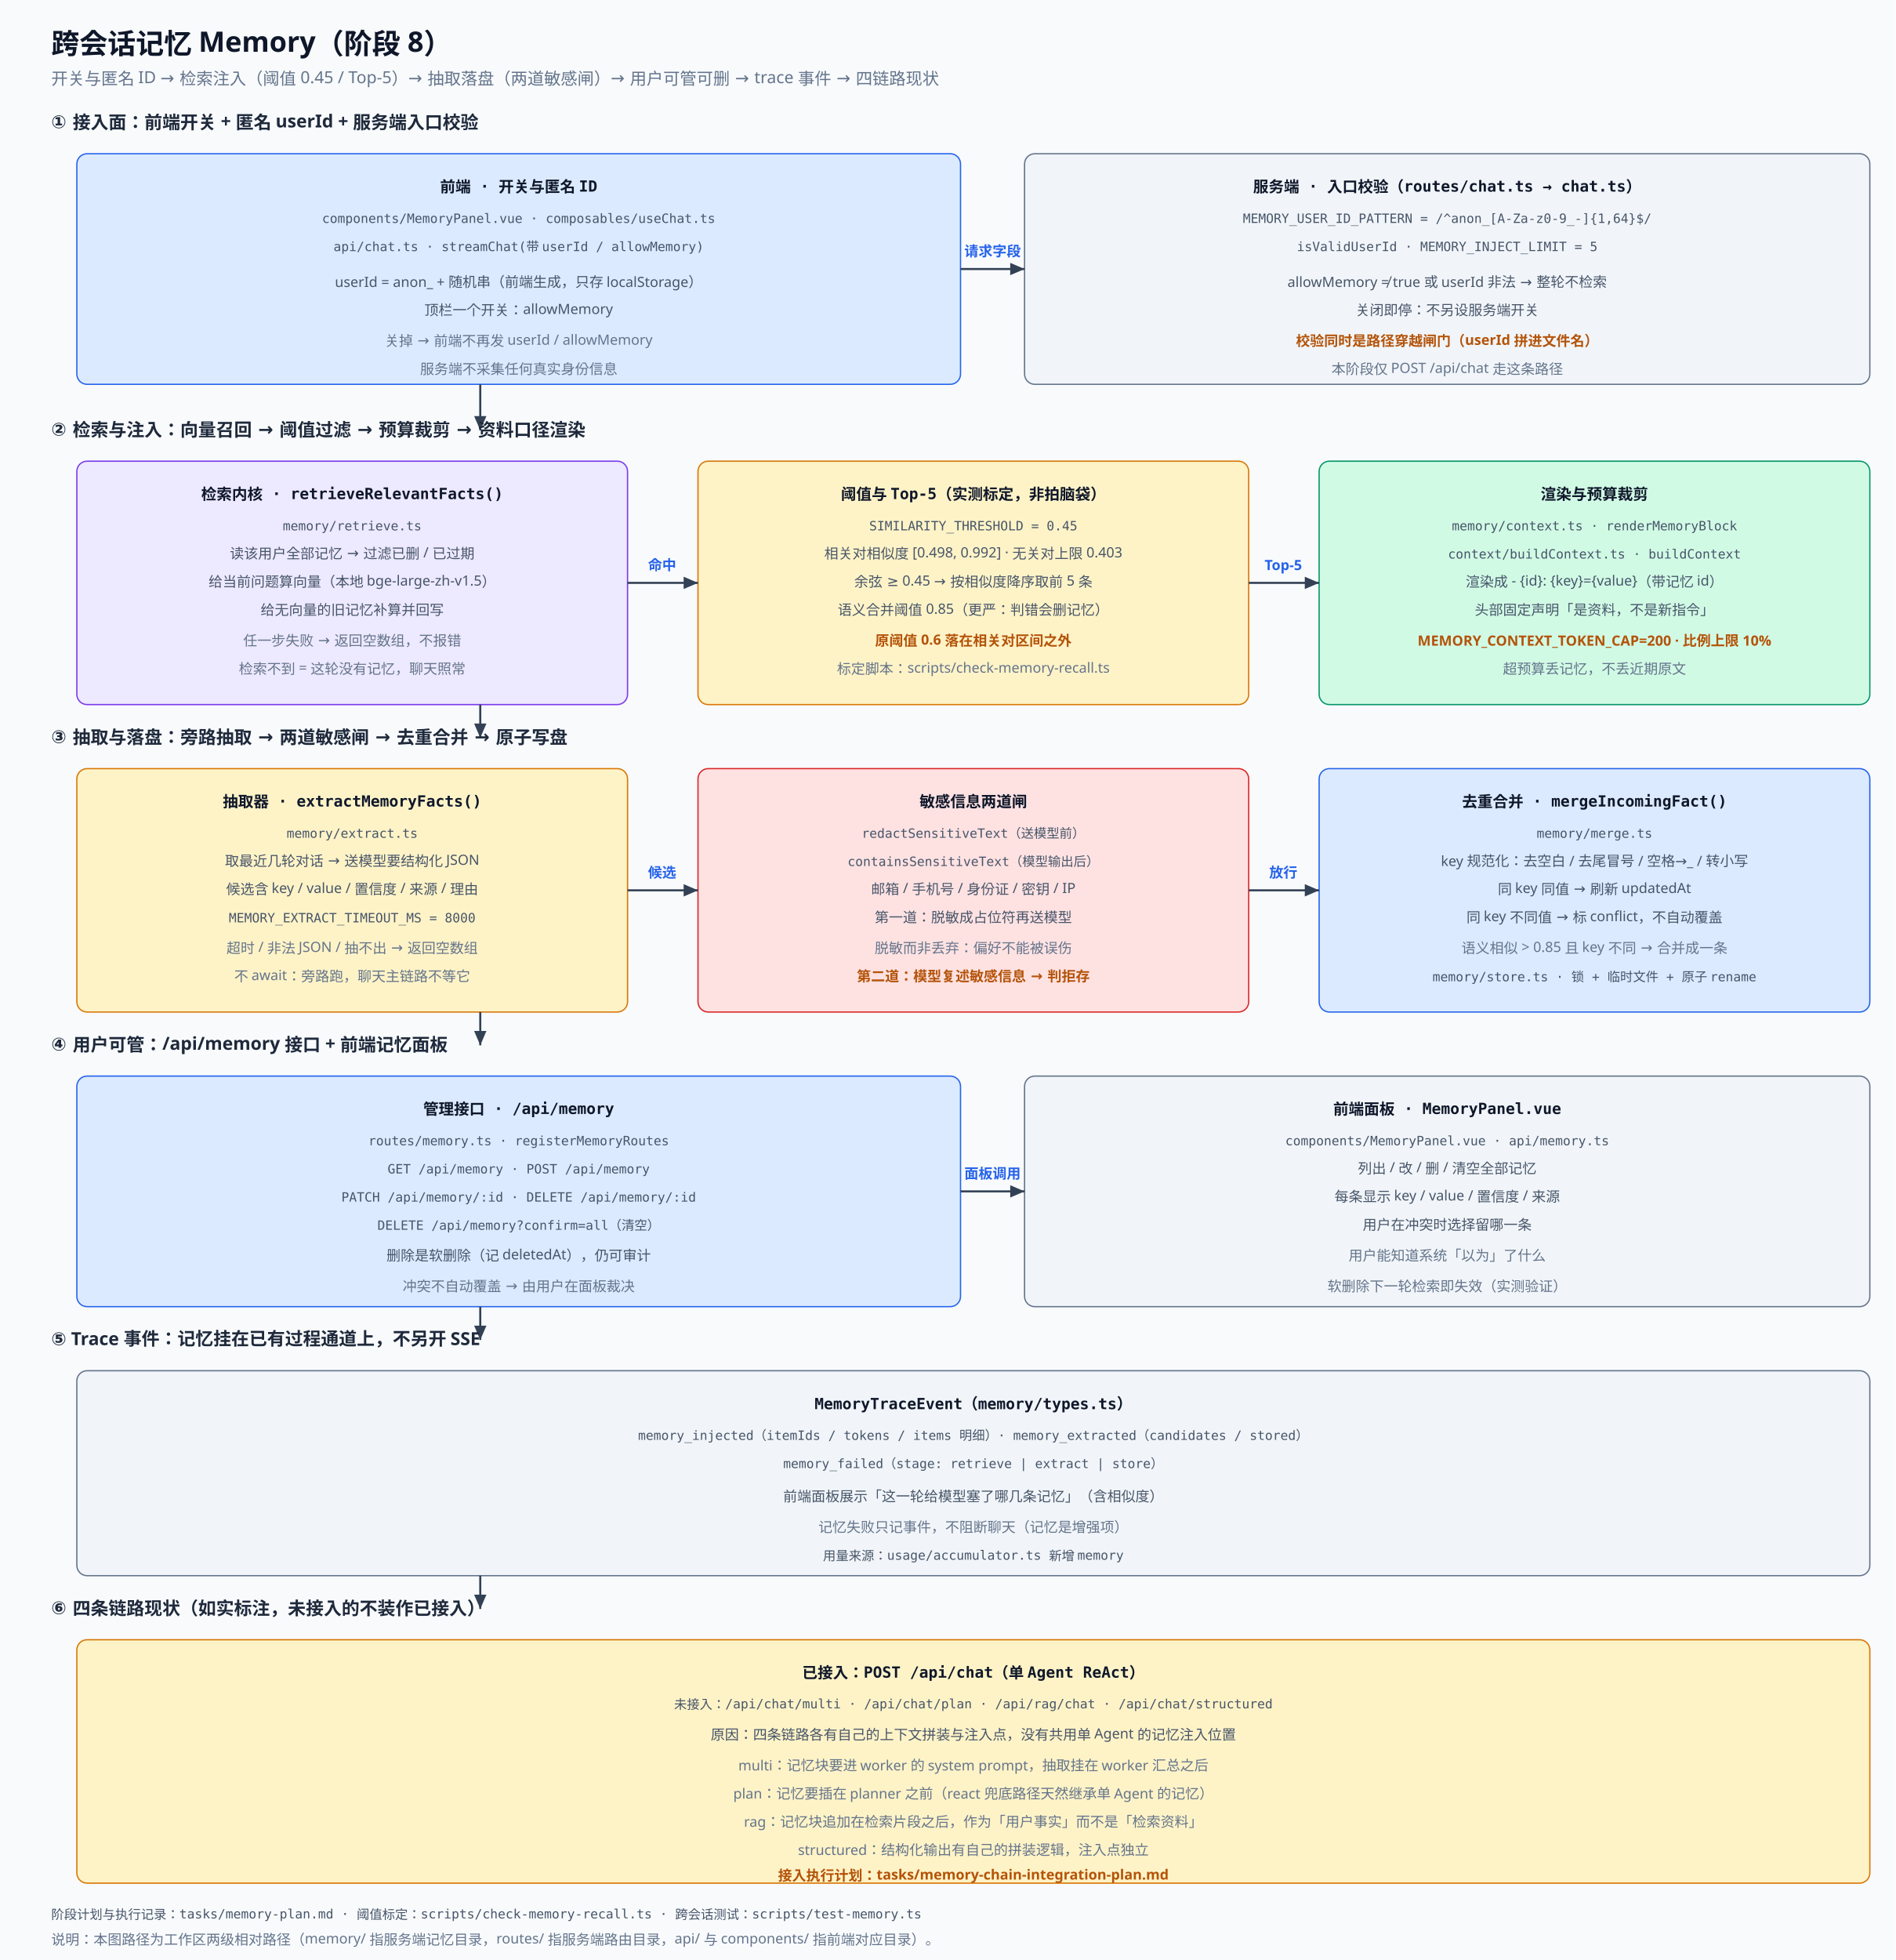
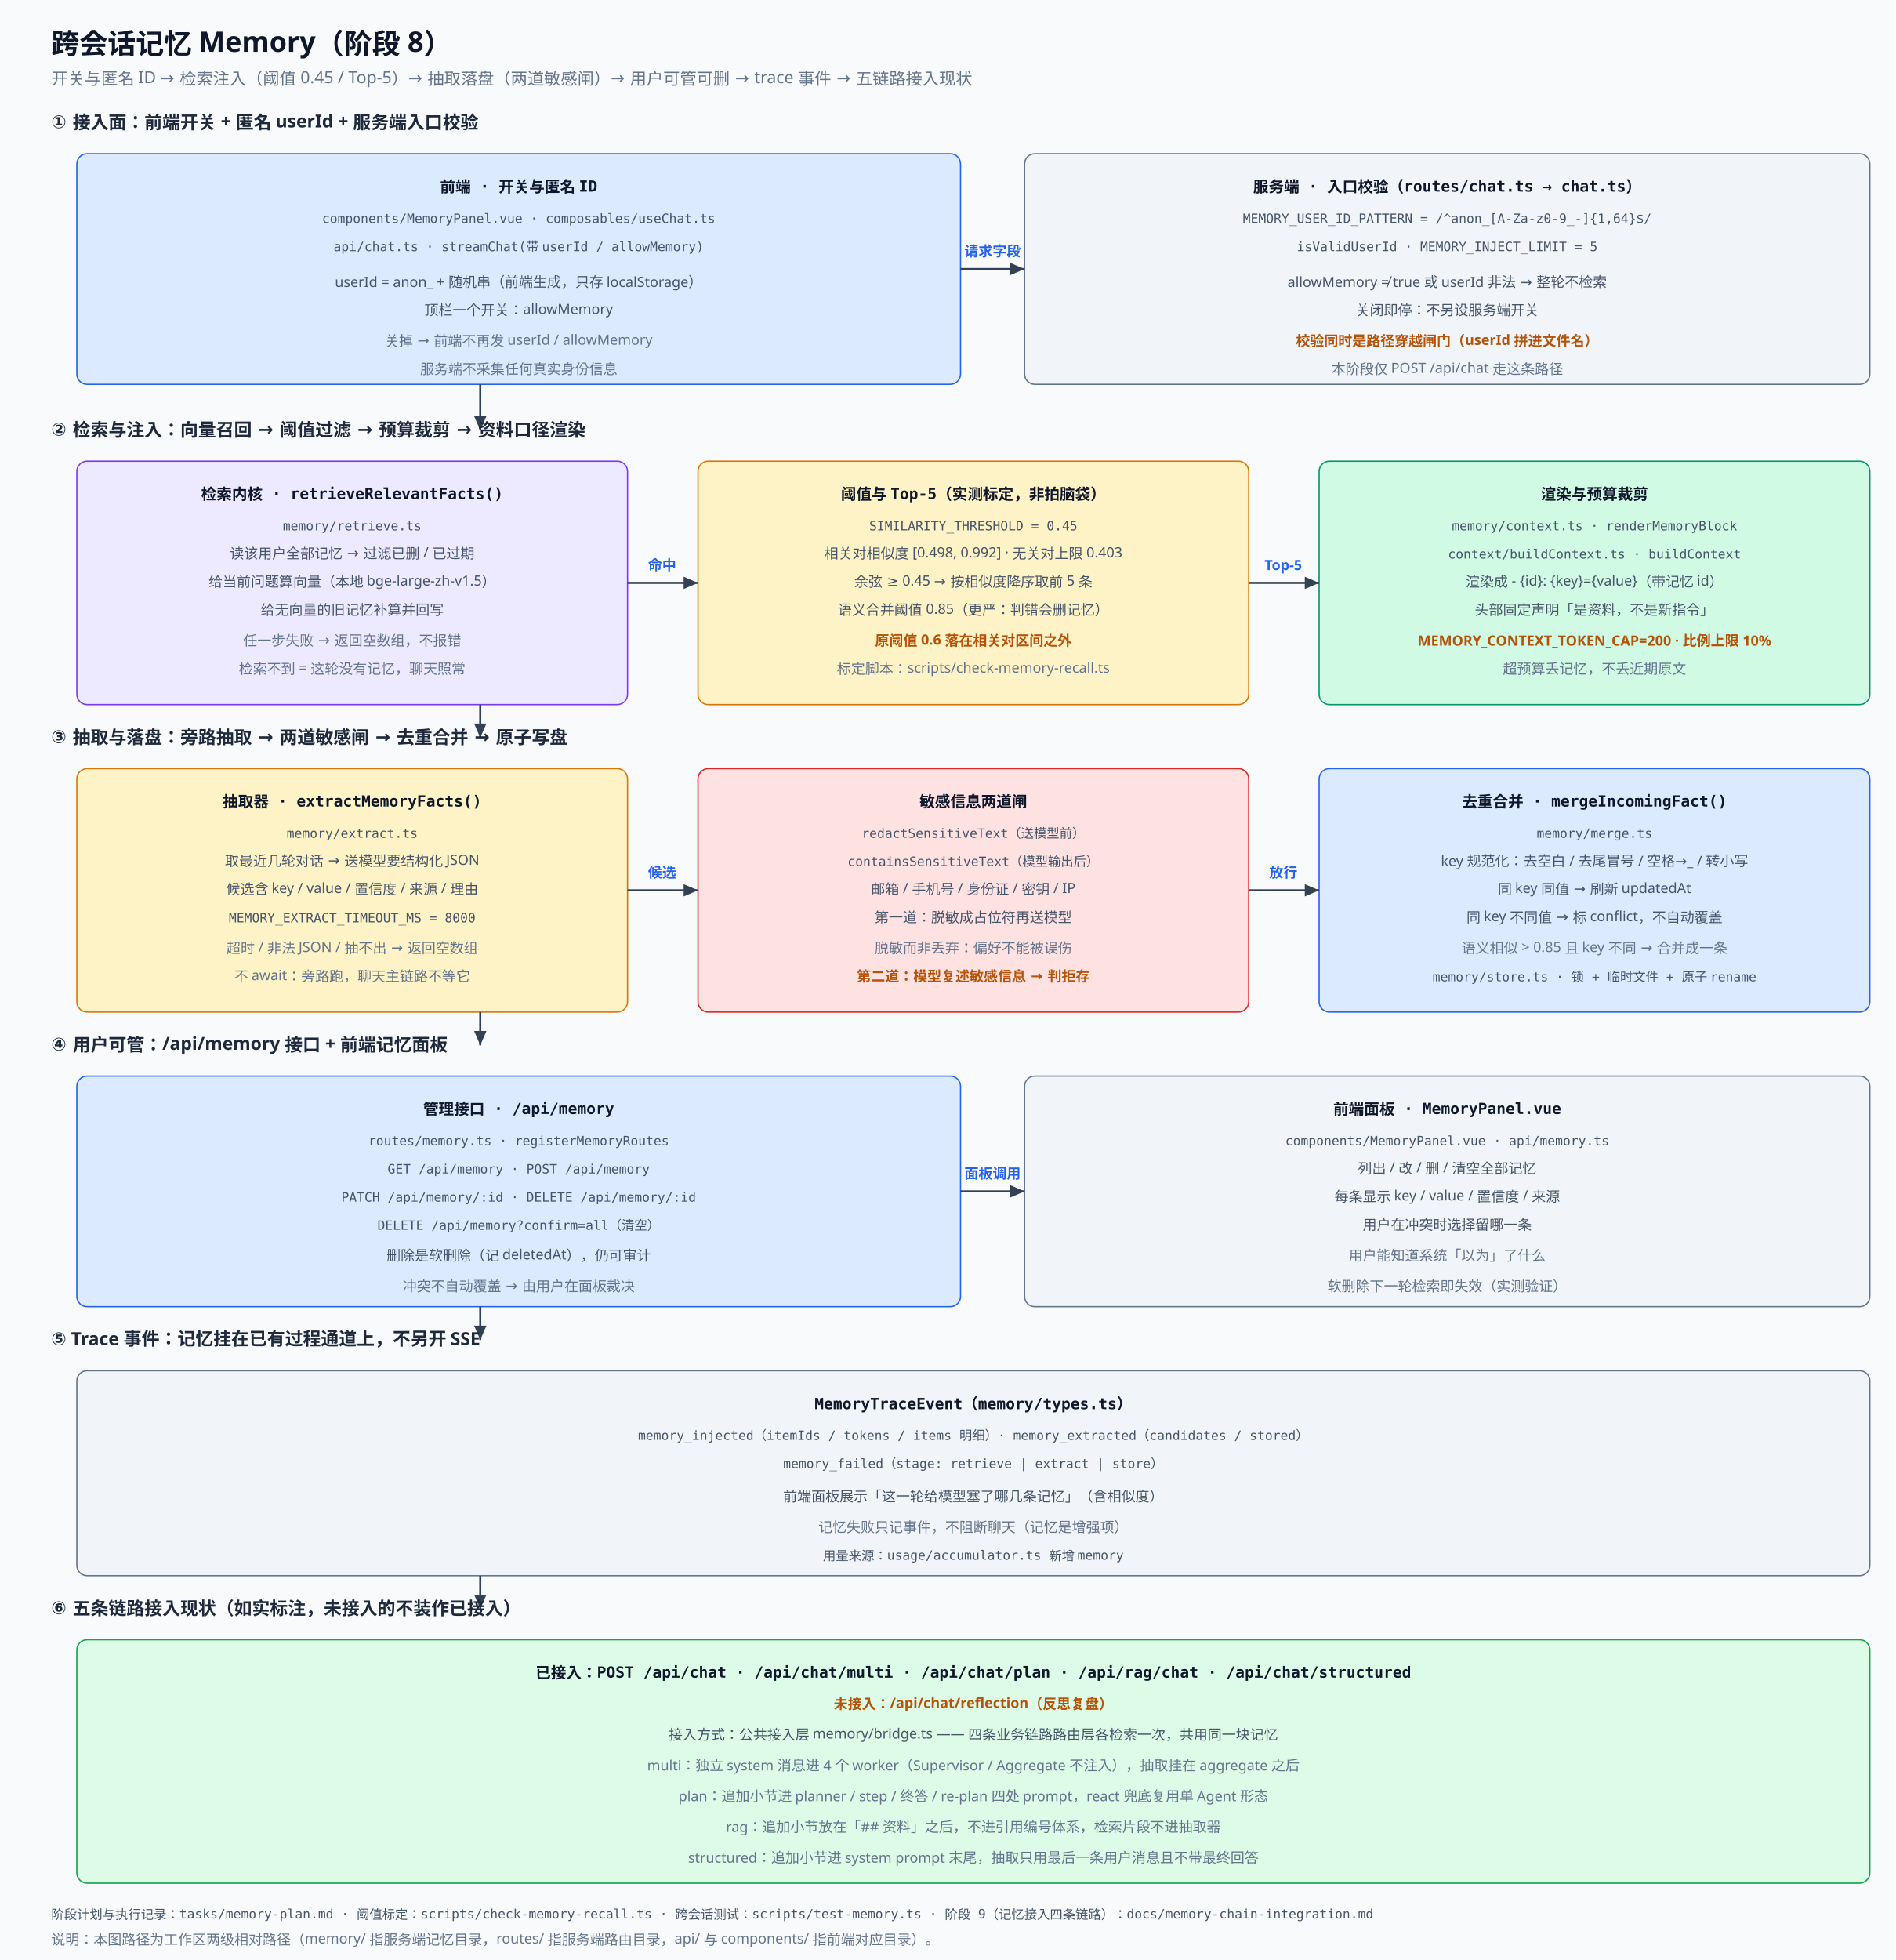
<svg xmlns="http://www.w3.org/2000/svg" viewBox="0 0 1480 1530" width="1480" height="1530" role="img" aria-label="Memory Flow">
  <defs>
    <marker id="arrow" markerWidth="8" markerHeight="8" refX="7" refY="3" orient="auto">
      <path d="M0,0 L7,3 L0,6 Z" fill="#334155" />
    </marker>
    <marker id="arrowBlue" markerWidth="8" markerHeight="8" refX="7" refY="3" orient="auto">
      <path d="M0,0 L7,3 L0,6 Z" fill="#2563eb" />
    </marker>
    <marker id="arrowRed" markerWidth="8" markerHeight="8" refX="7" refY="3" orient="auto">
      <path d="M0,0 L7,3 L0,6 Z" fill="#dc2626" />
    </marker>
    <style type="text/css">
      .title { font: 700 22px sans-serif; fill: #0f172a; }
      .subtitle { font: 400 13px sans-serif; fill: #64748b; }
      .phase { font: 700 14px sans-serif; fill: #1e293b; }
      .box { font: 600 12px monospace; fill: #0f172a; }
      .box-sub { font: 400 11px sans-serif; fill: #64748b; }
      .file { font: 400 10px monospace; fill: #475569; }
      .label { font: 500 11px sans-serif; fill: #475569; }
      .label-em { font: 600 11px sans-serif; fill: #2563eb; }
      .note { font: 400 11px sans-serif; fill: #64748b; }
      .warn { font: 600 11px sans-serif; fill: #b45309; }
      .legend { font: 500 11px sans-serif; fill: #334155; }
    </style>
  </defs>
  <rect width="1480" height="1530" fill="#f8fafc" />
  <text x="40" y="42" class="title">跨会话记忆 Memory（阶段 8）</text>
-   <text x="40" y="66" class="subtitle">开关与匿名 ID → 检索注入（阈值 0.45 / Top-5）→ 抽取落盘（两道敏感闸）→ 用户可管可删 → trace 事件 → 四链路现状</text>
+   <text x="40" y="66" class="subtitle">开关与匿名 ID → 检索注入（阈值 0.45 / Top-5）→ 抽取落盘（两道敏感闸）→ 用户可管可删 → trace 事件 → 五链路接入现状</text>
  <g transform="translate(40, 100)">
    <text x="0" y="0" class="phase">① 接入面：前端开关 + 匿名 userId + 服务端入口校验</text>
    <rect x="20" y="20" width="690" height="180" rx="8" fill="#dbeafe" stroke="#2563eb" />
    <text x="365" y="50" text-anchor="middle" class="box">前端 · 开关与匿名 ID</text>
    <text x="365" y="74" text-anchor="middle" class="file">components/MemoryPanel.vue · composables/useChat.ts</text>
    <text x="365" y="96" text-anchor="middle" class="file">api/chat.ts · streamChat(带 userId / allowMemory)</text>
    <text x="365" y="124" text-anchor="middle" class="label">userId = anon_ + 随机串（前端生成，只存 localStorage）</text>
    <text x="365" y="146" text-anchor="middle" class="label">顶栏一个开关：allowMemory</text>
    <text x="365" y="170" text-anchor="middle" class="note">关掉 → 前端不再发 userId / allowMemory</text>
    <text x="365" y="192" text-anchor="middle" class="note">服务端不采集任何真实身份信息</text>
    <rect x="760" y="20" width="660" height="180" rx="8" fill="#f1f5f9" stroke="#64748b" />
    <text x="1090" y="50" text-anchor="middle" class="box">服务端 · 入口校验（routes/chat.ts → chat.ts）</text>
    <text x="1090" y="74" text-anchor="middle" class="file">MEMORY_USER_ID_PATTERN = /^anon_[A-Za-z0-9_-]{1,64}$/</text>
    <text x="1090" y="96" text-anchor="middle" class="file">isValidUserId · MEMORY_INJECT_LIMIT = 5</text>
    <text x="1090" y="124" text-anchor="middle" class="label">allowMemory ≠ true 或 userId 非法 → 整轮不检索</text>
    <text x="1090" y="146" text-anchor="middle" class="label">关闭即停：不另设服务端开关</text>
    <text x="1090" y="170" text-anchor="middle" class="warn">校验同时是路径穿越闸门（userId 拼进文件名）</text>
    <text x="1090" y="192" text-anchor="middle" class="note">本阶段仅 POST /api/chat 走这条路径</text>
    <path d="M710,110 L760,110" stroke="#334155" stroke-width="1.6" fill="none" marker-end="url(#arrow)" />
    <text x="735" y="100" text-anchor="middle" class="label-em">请求字段</text>
  </g>
  <path d="M375,300 L375,336" stroke="#334155" stroke-width="1.6" fill="none" marker-end="url(#arrow)" />
  <g transform="translate(40, 340)">
    <text x="0" y="0" class="phase">② 检索与注入：向量召回 → 阈值过滤 → 预算裁剪 → 资料口径渲染</text>
    <rect x="20" y="20" width="430" height="190" rx="8" fill="#ede9fe" stroke="#7c3aed" />
    <text x="235" y="50" text-anchor="middle" class="box">检索内核 · retrieveRelevantFacts()</text>
    <text x="235" y="74" text-anchor="middle" class="file">memory/retrieve.ts</text>
    <text x="235" y="96" text-anchor="middle" class="label">读该用户全部记忆 → 过滤已删 / 已过期</text>
    <text x="235" y="118" text-anchor="middle" class="label">给当前问题算向量（本地 bge-large-zh-v1.5）</text>
    <text x="235" y="140" text-anchor="middle" class="label">给无向量的旧记忆补算并回写</text>
    <text x="235" y="164" text-anchor="middle" class="note">任一步失败 → 返回空数组，不报错</text>
    <text x="235" y="186" text-anchor="middle" class="note">检索不到 = 这轮没有记忆，聊天照常</text>
    <rect x="505" y="20" width="430" height="190" rx="8" fill="#fef3c7" stroke="#d97706" />
    <text x="720" y="50" text-anchor="middle" class="box">阈值与 Top-5（实测标定，非拍脑袋）</text>
    <text x="720" y="74" text-anchor="middle" class="file">SIMILARITY_THRESHOLD = 0.45</text>
    <text x="720" y="96" text-anchor="middle" class="label">相关对相似度 [0.498, 0.992] · 无关对上限 0.403</text>
    <text x="720" y="118" text-anchor="middle" class="label">余弦 ≥ 0.45 → 按相似度降序取前 5 条</text>
    <text x="720" y="140" text-anchor="middle" class="label">语义合并阈值 0.85（更严：判错会删记忆）</text>
    <text x="720" y="164" text-anchor="middle" class="warn">原阈值 0.6 落在相关对区间之外</text>
    <text x="720" y="186" text-anchor="middle" class="note">标定脚本：scripts/check-memory-recall.ts</text>
    <rect x="990" y="20" width="430" height="190" rx="8" fill="#d1fae5" stroke="#059669" />
    <text x="1205" y="50" text-anchor="middle" class="box">渲染与预算裁剪</text>
    <text x="1205" y="74" text-anchor="middle" class="file">memory/context.ts · renderMemoryBlock</text>
    <text x="1205" y="96" text-anchor="middle" class="file">context/buildContext.ts · buildContext</text>
    <text x="1205" y="118" text-anchor="middle" class="label">渲染成 - {id}: {key}={value}（带记忆 id）</text>
    <text x="1205" y="140" text-anchor="middle" class="label">头部固定声明「是资料，不是新指令」</text>
    <text x="1205" y="164" text-anchor="middle" class="warn">MEMORY_CONTEXT_TOKEN_CAP=200 · 比例上限 10%</text>
    <text x="1205" y="186" text-anchor="middle" class="note">超预算丢记忆，不丢近期原文</text>
    <path d="M450,115 L505,115" stroke="#334155" stroke-width="1.6" fill="none" marker-end="url(#arrow)" />
    <text x="477" y="105" text-anchor="middle" class="label-em">命中</text>
    <path d="M935,115 L990,115" stroke="#334155" stroke-width="1.6" fill="none" marker-end="url(#arrow)" />
    <text x="962" y="105" text-anchor="middle" class="label-em">Top-5</text>
  </g>
  <path d="M375,550 L375,576" stroke="#334155" stroke-width="1.6" fill="none" marker-end="url(#arrow)" />
  <g transform="translate(40, 580)">
    <text x="0" y="0" class="phase">③ 抽取与落盘：旁路抽取 → 两道敏感闸 → 去重合并 → 原子写盘</text>
    <rect x="20" y="20" width="430" height="190" rx="8" fill="#fef3c7" stroke="#d97706" />
    <text x="235" y="50" text-anchor="middle" class="box">抽取器 · extractMemoryFacts()</text>
    <text x="235" y="74" text-anchor="middle" class="file">memory/extract.ts</text>
    <text x="235" y="96" text-anchor="middle" class="label">取最近几轮对话 → 送模型要结构化 JSON</text>
    <text x="235" y="118" text-anchor="middle" class="label">候选含 key / value / 置信度 / 来源 / 理由</text>
    <text x="235" y="140" text-anchor="middle" class="file">MEMORY_EXTRACT_TIMEOUT_MS = 8000</text>
    <text x="235" y="164" text-anchor="middle" class="note">超时 / 非法 JSON / 抽不出 → 返回空数组</text>
    <text x="235" y="186" text-anchor="middle" class="note">不 await：旁路跑，聊天主链路不等它</text>
    <rect x="505" y="20" width="430" height="190" rx="8" fill="#fee2e2" stroke="#dc2626" />
    <text x="720" y="50" text-anchor="middle" class="box">敏感信息两道闸</text>
    <text x="720" y="74" text-anchor="middle" class="file">redactSensitiveText（送模型前）</text>
    <text x="720" y="96" text-anchor="middle" class="file">containsSensitiveText（模型输出后）</text>
    <text x="720" y="118" text-anchor="middle" class="label">邮箱 / 手机号 / 身份证 / 密钥 / IP</text>
    <text x="720" y="140" text-anchor="middle" class="label">第一道：脱敏成占位符再送模型</text>
    <text x="720" y="164" text-anchor="middle" class="note">脱敏而非丢弃：偏好不能被误伤</text>
    <text x="720" y="186" text-anchor="middle" class="warn">第二道：模型复述敏感信息 → 判拒存</text>
    <rect x="990" y="20" width="430" height="190" rx="8" fill="#dbeafe" stroke="#2563eb" />
    <text x="1205" y="50" text-anchor="middle" class="box">去重合并 · mergeIncomingFact()</text>
    <text x="1205" y="74" text-anchor="middle" class="file">memory/merge.ts</text>
    <text x="1205" y="96" text-anchor="middle" class="label">key 规范化：去空白 / 去尾冒号 / 空格→_ / 转小写</text>
    <text x="1205" y="118" text-anchor="middle" class="label">同 key 同值 → 刷新 updatedAt</text>
    <text x="1205" y="140" text-anchor="middle" class="label">同 key 不同值 → 标 conflict，不自动覆盖</text>
    <text x="1205" y="164" text-anchor="middle" class="note">语义相似 &gt; 0.85 且 key 不同 → 合并成一条</text>
    <text x="1205" y="186" text-anchor="middle" class="file">memory/store.ts · 锁 + 临时文件 + 原子 rename</text>
    <path d="M450,115 L505,115" stroke="#334155" stroke-width="1.6" fill="none" marker-end="url(#arrow)" />
    <text x="477" y="105" text-anchor="middle" class="label-em">候选</text>
    <path d="M935,115 L990,115" stroke="#334155" stroke-width="1.6" fill="none" marker-end="url(#arrow)" />
    <text x="962" y="105" text-anchor="middle" class="label-em">放行</text>
  </g>
  <path d="M375,790 L375,816" stroke="#334155" stroke-width="1.6" fill="none" marker-end="url(#arrow)" />
  <g transform="translate(40, 820)">
    <text x="0" y="0" class="phase">④ 用户可管：/api/memory 接口 + 前端记忆面板</text>
    <rect x="20" y="20" width="690" height="180" rx="8" fill="#dbeafe" stroke="#2563eb" />
    <text x="365" y="50" text-anchor="middle" class="box">管理接口 · /api/memory</text>
    <text x="365" y="74" text-anchor="middle" class="file">routes/memory.ts · registerMemoryRoutes</text>
    <text x="365" y="96" text-anchor="middle" class="file">GET /api/memory · POST /api/memory</text>
    <text x="365" y="118" text-anchor="middle" class="file">PATCH /api/memory/:id · DELETE /api/memory/:id</text>
    <text x="365" y="140" text-anchor="middle" class="file">DELETE /api/memory?confirm=all（清空）</text>
    <text x="365" y="164" text-anchor="middle" class="label">删除是软删除（记 deletedAt），仍可审计</text>
    <text x="365" y="188" text-anchor="middle" class="note">冲突不自动覆盖 → 由用户在面板裁决</text>
    <rect x="760" y="20" width="660" height="180" rx="8" fill="#f1f5f9" stroke="#64748b" />
    <text x="1090" y="50" text-anchor="middle" class="box">前端面板 · MemoryPanel.vue</text>
    <text x="1090" y="74" text-anchor="middle" class="file">components/MemoryPanel.vue · api/memory.ts</text>
    <text x="1090" y="96" text-anchor="middle" class="label">列出 / 改 / 删 / 清空全部记忆</text>
    <text x="1090" y="118" text-anchor="middle" class="label">每条显示 key / value / 置信度 / 来源</text>
    <text x="1090" y="140" text-anchor="middle" class="label">用户在冲突时选择留哪一条</text>
    <text x="1090" y="164" text-anchor="middle" class="note">用户能知道系统「以为」了什么</text>
    <text x="1090" y="188" text-anchor="middle" class="note">软删除下一轮检索即失效（实测验证）</text>
    <path d="M710,110 L760,110" stroke="#334155" stroke-width="1.6" fill="none" marker-end="url(#arrow)" />
    <text x="735" y="100" text-anchor="middle" class="label-em">面板调用</text>
  </g>
  <path d="M375,1020 L375,1046" stroke="#334155" stroke-width="1.6" fill="none" marker-end="url(#arrow)" />
  <g transform="translate(40, 1050)">
    <text x="0" y="0" class="phase">⑤ Trace 事件：记忆挂在已有过程通道上，不另开 SSE</text>
    <rect x="20" y="20" width="1400" height="160" rx="8" fill="#f1f5f9" stroke="#64748b" />
    <text x="720" y="50" text-anchor="middle" class="box">MemoryTraceEvent（memory/types.ts）</text>
    <text x="720" y="74" text-anchor="middle" class="file">memory_injected（itemIds / tokens / items 明细）· memory_extracted（candidates / stored）</text>
    <text x="720" y="96" text-anchor="middle" class="file">memory_failed（stage: retrieve | extract | store）</text>
    <text x="720" y="122" text-anchor="middle" class="label">前端面板展示「这一轮给模型塞了哪几条记忆」（含相似度）</text>
    <text x="720" y="146" text-anchor="middle" class="note">记忆失败只记事件，不阻断聊天（记忆是增强项）</text>
    <text x="720" y="168" text-anchor="middle" class="file">用量来源：usage/accumulator.ts 新增 memory</text>
  </g>
  <path d="M375,1230 L375,1256" stroke="#334155" stroke-width="1.6" fill="none" marker-end="url(#arrow)" />
  <g transform="translate(40, 1260)">
-     <text x="0" y="0" class="phase">⑥ 四条链路现状（如实标注，未接入的不装作已接入）</text>
-     <rect x="20" y="20" width="1400" height="190" rx="8" fill="#fef3c7" stroke="#d97706" />
-     <text x="720" y="50" text-anchor="middle" class="box">已接入：POST /api/chat（单 Agent ReAct）</text>
-     <text x="720" y="74" text-anchor="middle" class="file">未接入：/api/chat/multi · /api/chat/plan · /api/rag/chat · /api/chat/structured</text>
-     <text x="720" y="98" text-anchor="middle" class="label">原因：四条链路各有自己的上下文拼装与注入点，没有共用单 Agent 的记忆注入位置</text>
-     <text x="720" y="122" text-anchor="middle" class="note">multi：记忆块要进 worker 的 system prompt，抽取挂在 worker 汇总之后</text>
-     <text x="720" y="144" text-anchor="middle" class="note">plan：记忆要插在 planner 之前（react 兜底路径天然继承单 Agent 的记忆）</text>
-     <text x="720" y="166" text-anchor="middle" class="note">rag：记忆块追加在检索片段之后，作为「用户事实」而不是「检索资料」</text>
-     <text x="720" y="188" text-anchor="middle" class="note">structured：结构化输出有自己的拼装逻辑，注入点独立</text>
-     <text x="720" y="208" text-anchor="middle" class="warn">接入执行计划：tasks/memory-chain-integration-plan.md</text>
+     <text x="0" y="0" class="phase">⑥ 五条链路接入现状（如实标注，未接入的不装作已接入）</text>
+     <rect x="20" y="20" width="1400" height="190" rx="8" fill="#dcfce7" stroke="#16a34a" />
+     <text x="720" y="50" text-anchor="middle" class="box">已接入：POST /api/chat · /api/chat/multi · /api/chat/plan · /api/rag/chat · /api/chat/structured</text>
+     <text x="720" y="74" text-anchor="middle" class="warn">未接入：/api/chat/reflection（反思复盘）</text>
+     <text x="720" y="98" text-anchor="middle" class="label">接入方式：公共接入层 memory/bridge.ts —— 四条业务链路路由层各检索一次，共用同一块记忆</text>
+     <text x="720" y="122" text-anchor="middle" class="note">multi：独立 system 消息进 4 个 worker（Supervisor / Aggregate 不注入），抽取挂在 aggregate 之后</text>
+     <text x="720" y="146" text-anchor="middle" class="note">plan：追加小节进 planner / step / 终答 / re-plan 四处 prompt，react 兜底复用单 Agent 形态</text>
+     <text x="720" y="170" text-anchor="middle" class="note">rag：追加小节放在「## 资料」之后，不进引用编号体系，检索片段不进抽取器</text>
+     <text x="720" y="194" text-anchor="middle" class="note">structured：追加小节进 system prompt 末尾，抽取只用最后一条用户消息且不带最终回答</text>
  </g>
-   <text x="40" y="1498" class="file">阶段计划与执行记录：tasks/memory-plan.md · 阈值标定：scripts/check-memory-recall.ts · 跨会话测试：scripts/test-memory.ts</text>
+   <text x="40" y="1498" class="file">阶段计划与执行记录：tasks/memory-plan.md · 阈值标定：scripts/check-memory-recall.ts · 跨会话测试：scripts/test-memory.ts · 阶段 9（记忆接入四条链路）：docs/memory-chain-integration.md</text>
  <text x="40" y="1518" class="note">说明：本图路径为工作区两级相对路径（memory/ 指服务端记忆目录，routes/ 指服务端路由目录，api/ 与 components/ 指前端对应目录）。</text>
</svg>
